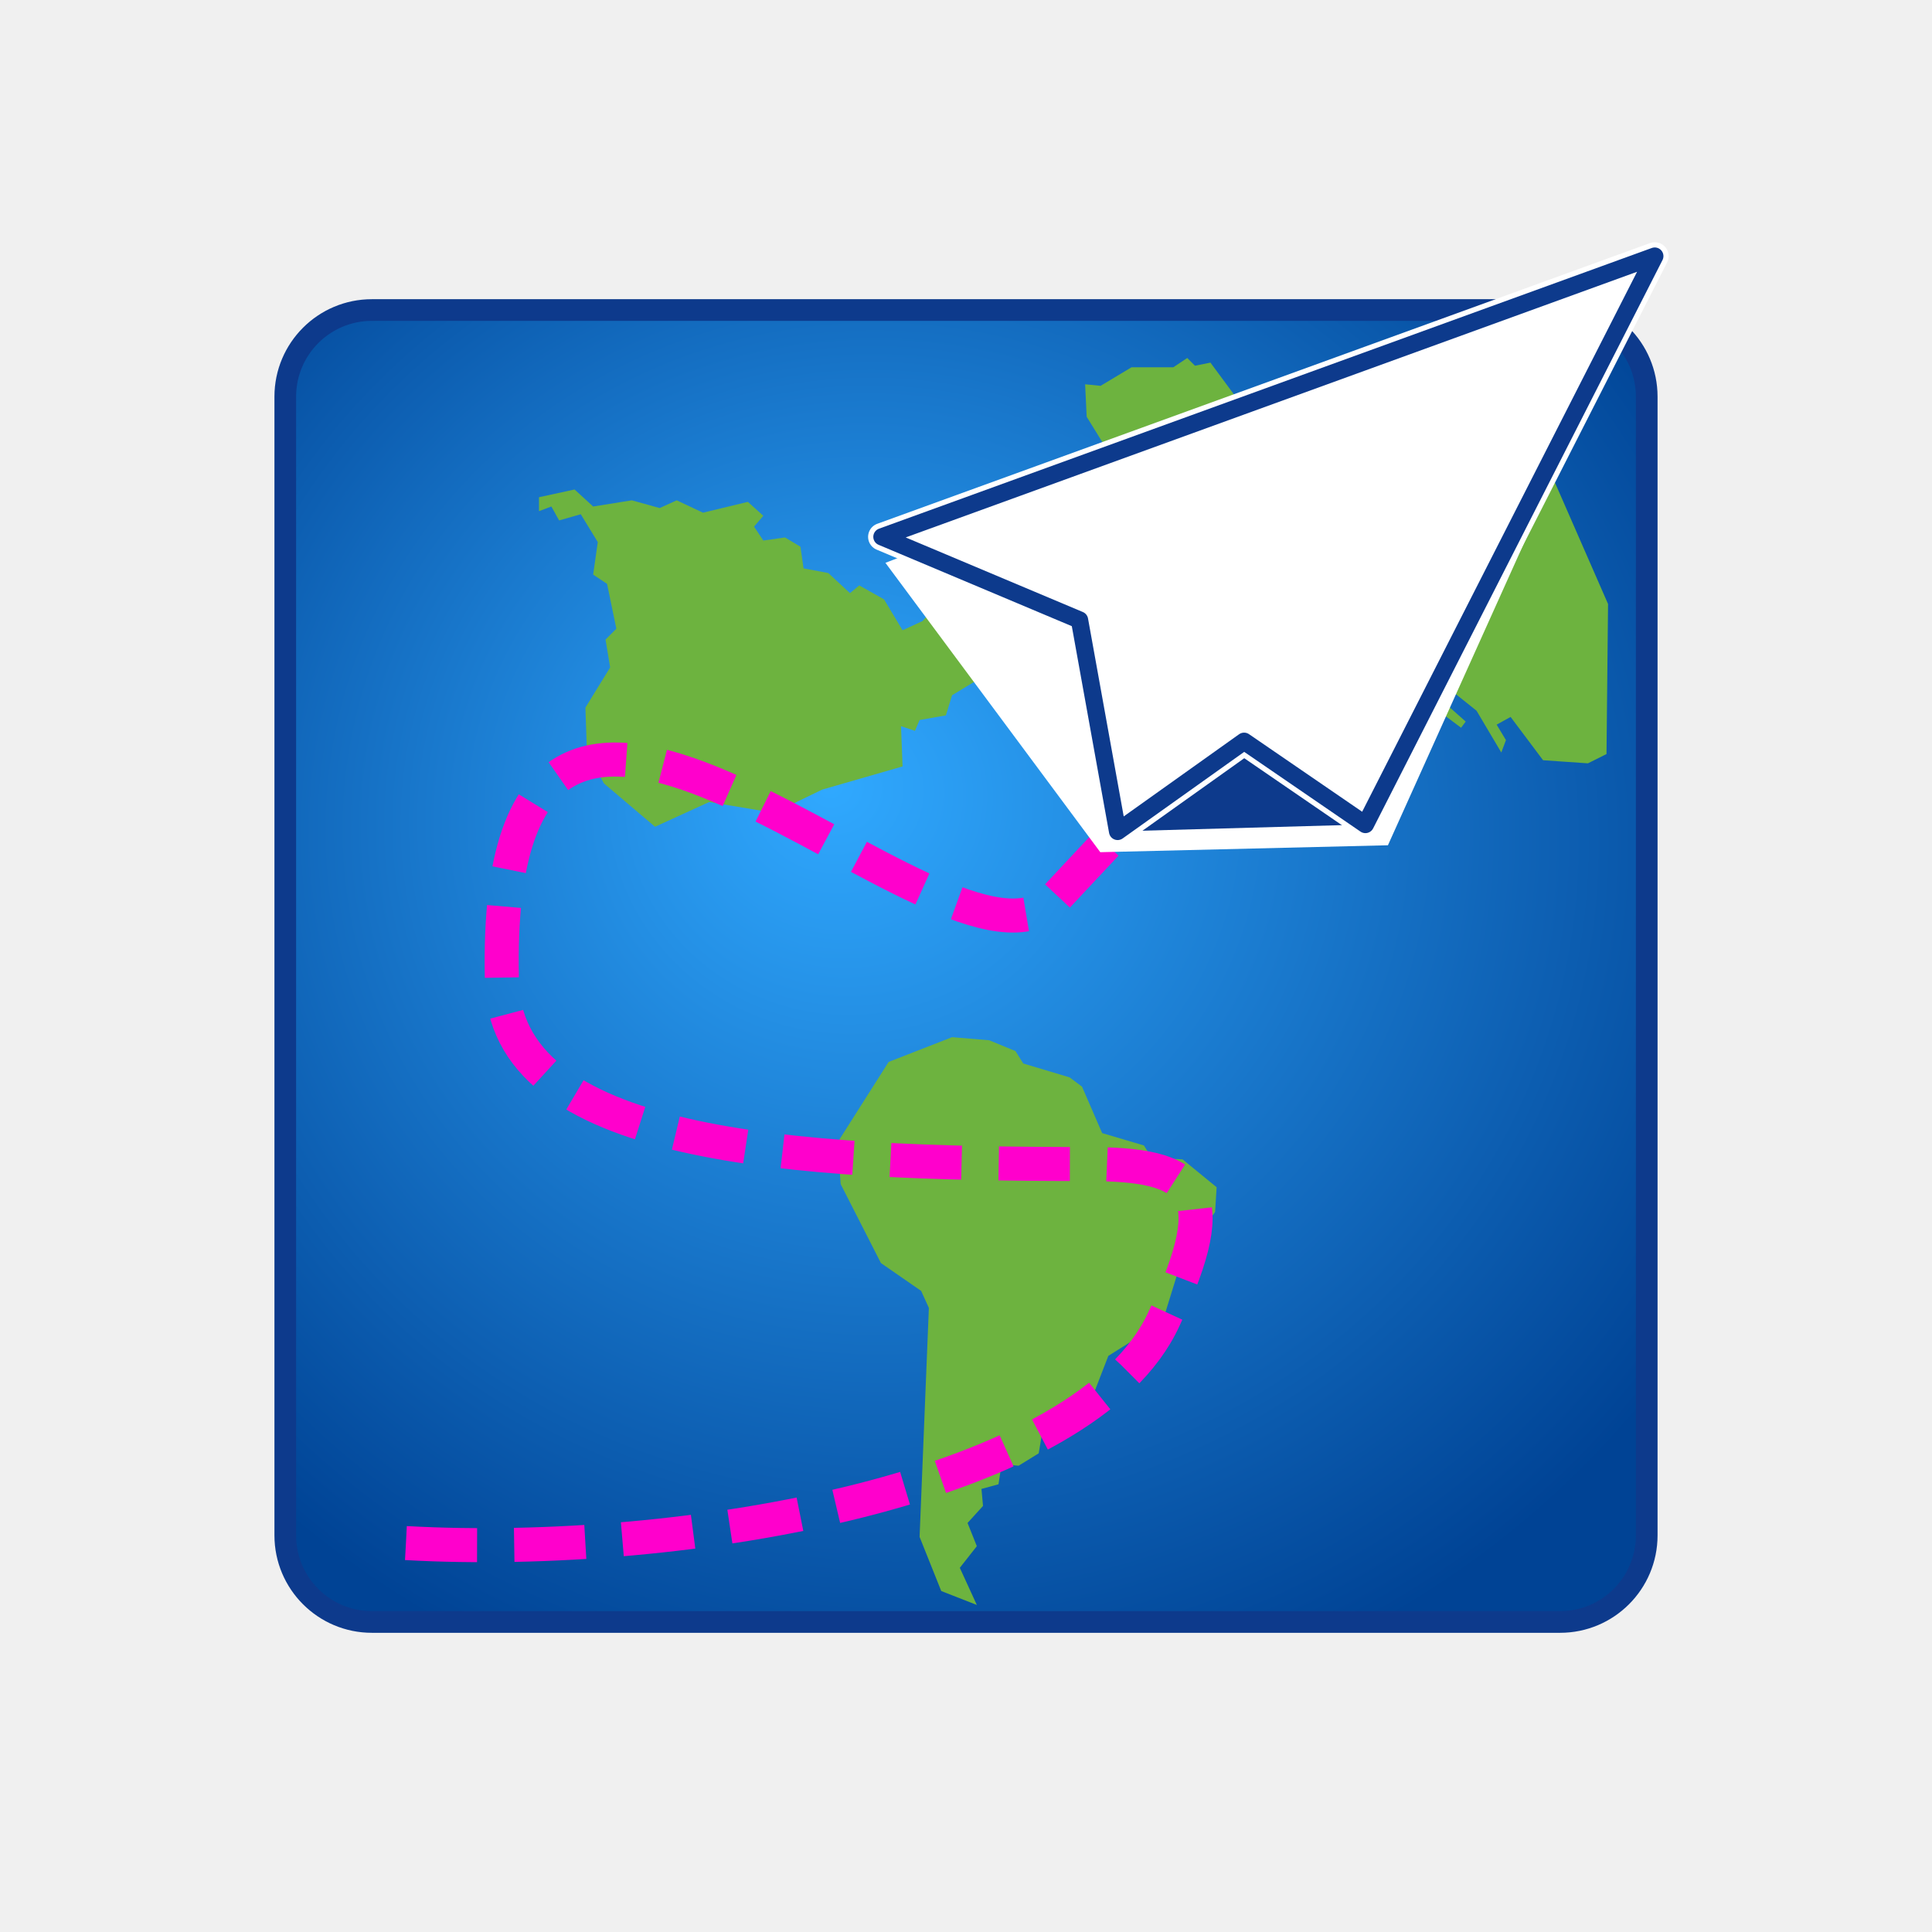
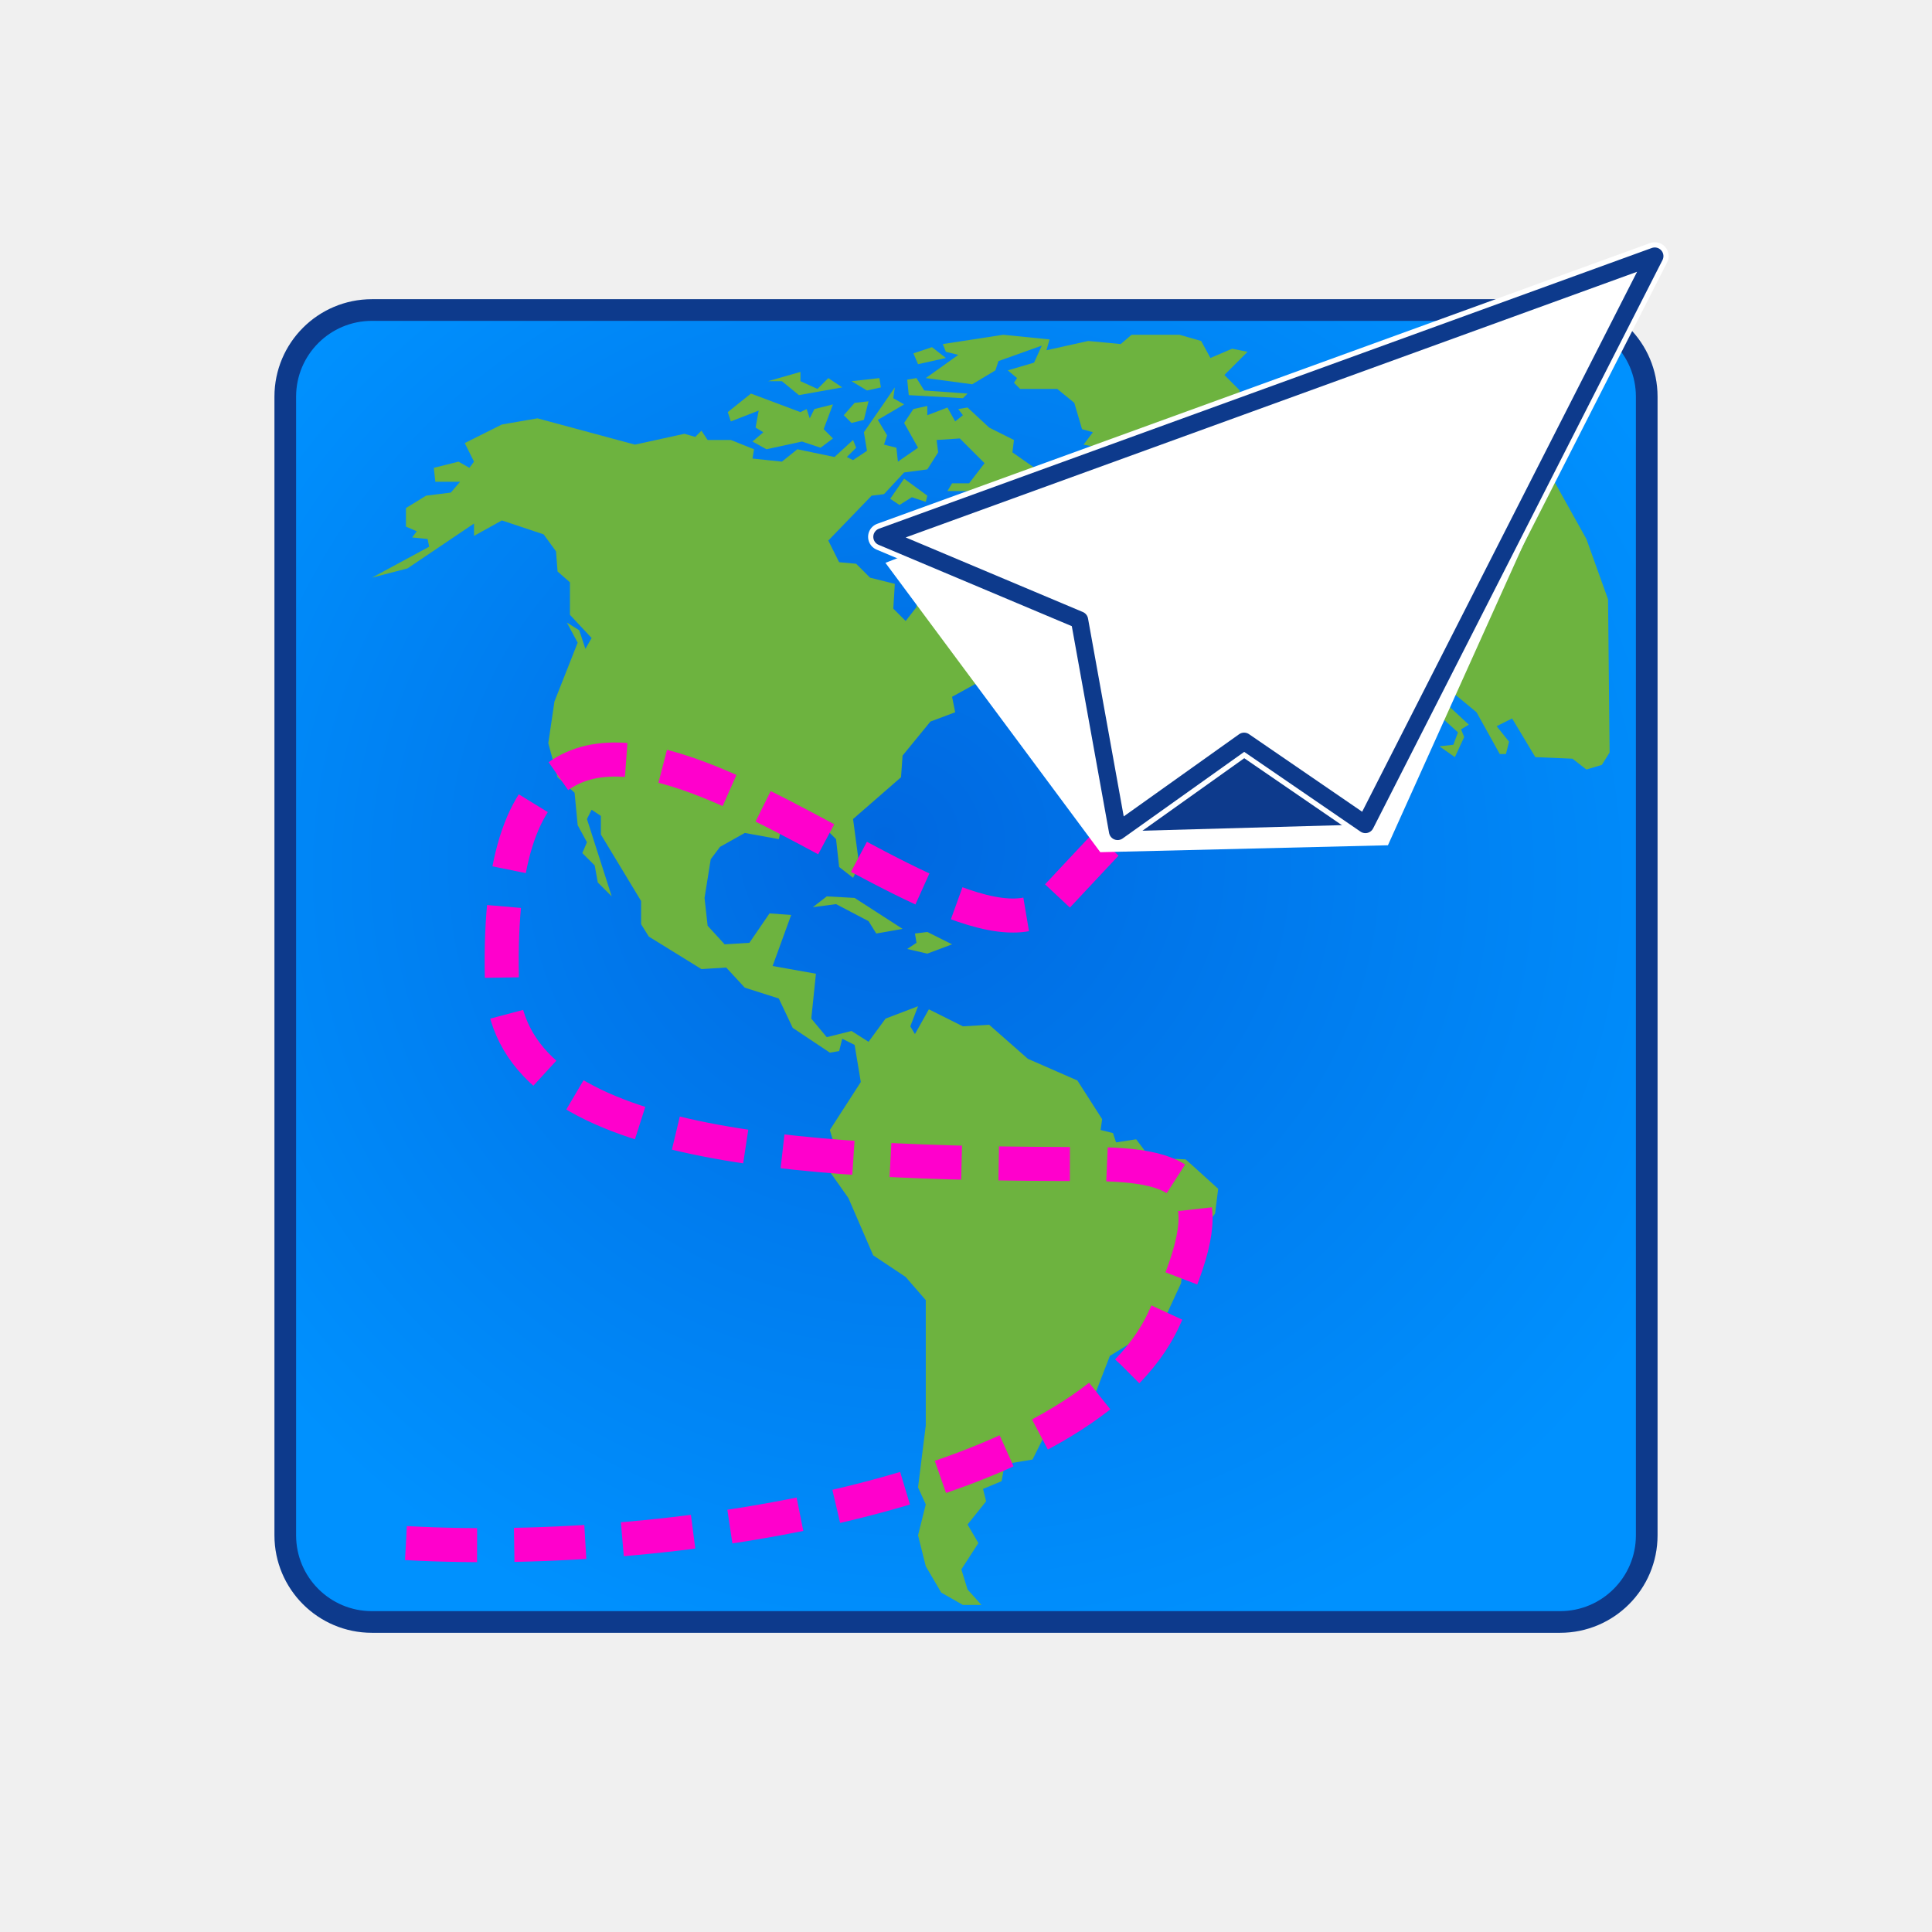
<svg xmlns="http://www.w3.org/2000/svg" viewBox="0 0 1024 1024" width="1024" height="1024" role="img" aria-label="flight_vis">
  <defs>
    <clipPath id="mapClip">
      <rect x="72" y="88" width="880" height="848" rx="56" ry="56" />
    </clipPath>
-     <radialGradient id="oceanGrad" cx="46%" cy="42%" r="68%" fx="40%" fy="36%">
-       <stop offset="0%" stop-color="#30A9FF" />
-       <stop offset="100%" stop-color="#004395" />
+     <radialGradient id="oceanGrad" cx="48%" cy="44%" r="62%" fx="44%" fy="40%">
+       <stop offset="0%" stop-color="#0068E0" />
+       <stop offset="100%" stop-color="#0091FE" />
    </radialGradient>
  </defs>
  <g transform="translate(512 512) scale(0.82) translate(-512 -512)">
    <g clip-path="url(#mapClip)">
      <rect x="72" y="88" width="880" height="848" fill="url(#oceanGrad)" />
-       <path fill="#6DB33F" fill-rule="nonzero" d="M 503,558 L 462,574 L 429,626 L 431,653 L 457,704 L 483,722 L 488,733 L 482,881 L 496,916 L 519,925 L 508,901 L 519,887 L 513,872 L 523,861 L 522,850 L 533,847 L 535,834 L 546,835 L 559,827 L 561,815 L 579,811 L 592,795 L 604,764 L 639,742 L 652,700 L 673,671 L 674,655 L 652,637 L 632,636 L 627,628 L 600,620 L 587,590 L 579,584 L 549,575 L 544,567 L 527,560 Z" />
-       <path fill="#6DB33F" fill-rule="nonzero" d="M 236,209 L 236,218 L 244,215 L 249,224 L 263,220 L 274,238 L 271,259 L 280,265 L 286,294 L 279,301 L 282,319 L 266,345 L 267,374 L 278,394 L 311,422 L 346,406 L 388,413 L 419,398 L 471,383 L 470,357 L 479,360 L 482,353 L 499,350 L 503,337 L 526,323 L 535,323 L 530,335 L 555,321 L 553,316 L 538,318 L 535,307 L 539,302 L 525,304 L 523,299 L 537,292 L 557,293 L 578,278 L 577,272 L 559,260 L 553,242 L 538,252 L 521,243 L 507,253 L 504,265 L 484,289 L 471,295 L 459,275 L 443,266 L 437,271 L 423,258 L 407,255 L 405,241 L 395,235 L 381,237 L 375,228 L 381,221 L 371,212 L 342,219 L 325,211 L 314,216 L 296,211 L 271,215 L 259,204 Z" />
-       <path fill="#6DB33F" fill-rule="nonzero" d="M 800,178 L 786,192 L 780,212 L 765,225 L 765,244 L 774,249 L 783,243 L 796,263 L 805,260 L 807,240 L 799,223 L 809,205 L 815,209 L 812,230 L 830,241 L 825,244 L 822,262 L 808,274 L 786,270 L 784,256 L 779,257 L 785,269 L 782,277 L 762,291 L 759,300 L 745,306 L 756,324 L 756,334 L 728,347 L 728,373 L 741,380 L 758,376 L 774,340 L 796,331 L 832,358 L 835,354 L 809,331 L 812,323 L 842,347 L 858,374 L 861,366 L 855,356 L 864,351 L 885,379 L 914,381 L 926,375 L 927,278 L 892,198 L 886,192 L 866,202 L 864,212 L 852,217 L 841,203 L 856,202 L 855,194 L 815,178 Z" />
-       <path fill="#6DB33F" fill-rule="nonzero" d="M 670,122 L 660,124 L 655,119 L 646,125 L 619,125 L 599,137 L 589,136 L 590,157 L 603,178 L 600,209 L 608,222 L 627,227 L 637,199 L 683,175 L 675,170 L 678,155 L 687,145 Z" />
+       <path fill="#6DB33F" fill-rule="nonzero" d="M 212,162 L 188,174 L 194,186 L 191,190 L 184,186 L 168,190 L 169,199 L 185,199 L 179,206 L 163,208 L 150,216 L 150,228 L 157,231 L 154,235 L 164,236 L 165,241 L 128,261 L 151,255 L 194,226 L 194,234 L 212,224 L 239,233 L 247,244 L 248,257 L 256,264 L 256,285 L 270,300 L 266,307 L 262,295 L 254,290 L 261,303 L 246,341 L 242,368 L 248,390 L 259,400 L 261,421 L 267,432 L 264,439 L 272,447 L 274,458 L 283,467 L 267,417 L 270,411 L 276,415 L 276,427 L 302,470 L 302,485 L 307,493 L 341,514 L 357,513 L 369,526 L 391,533 L 400,552 L 424,568 L 430,567 L 432,559 L 440,563 L 444,587 L 424,618 L 427,628 L 424,645 L 436,662 L 452,699 L 473,713 L 486,728 L 486,809 L 481,849 L 486,860 L 481,880 L 486,900 L 496,917 L 510,925 L 522,925 L 513,915 L 509,902 L 520,885 L 513,873 L 525,858 L 523,850 L 535,845 L 537,834 L 555,831 L 563,815 L 577,813 L 593,795 L 605,764 L 639,743 L 651,717 L 653,699 L 673,672 L 675,656 L 654,637 L 631,636 L 622,624 L 609,626 L 607,620 L 599,618 L 600,611 L 584,586 L 552,572 L 527,550 L 510,551 L 488,540 L 479,556 L 476,551 L 481,538 L 460,546 L 449,561 L 438,554 L 422,558 L 412,546 L 415,517 L 387,512 L 399,479 L 385,478 L 372,497 L 356,498 L 345,486 L 343,468 L 347,443 L 353,435 L 369,426 L 391,430 L 393,421 L 407,420 L 423,425 L 428,430 L 430,448 L 439,455 L 443,447 L 439,417 L 470,390 L 471,376 L 489,354 L 505,348 L 503,338 L 532,322 L 527,330 L 531,335 L 555,322 L 554,315 L 543,320 L 535,314 L 537,299 L 520,303 L 530,295 L 559,293 L 572,285 L 561,308 L 590,312 L 587,298 L 576,294 L 579,273 L 559,259 L 548,233 L 538,244 L 532,244 L 527,239 L 527,228 L 516,220 L 498,218 L 496,234 L 490,240 L 494,259 L 480,268 L 480,280 L 473,289 L 465,281 L 466,265 L 450,261 L 441,252 L 430,251 L 423,237 L 451,208 L 459,207 L 472,193 L 487,191 L 494,180 L 493,172 L 508,171 L 524,187 L 514,200 L 503,200 L 500,205 L 514,205 L 525,217 L 540,223 L 541,215 L 549,216 L 541,197 L 544,195 L 555,203 L 562,194 L 542,180 L 543,172 L 527,164 L 513,151 L 507,152 L 510,156 L 505,160 L 500,151 L 487,156 L 487,150 L 478,152 L 472,161 L 481,177 L 468,186 L 467,177 L 459,175 L 461,169 L 455,159 L 472,149 L 465,145 L 466,138 L 446,167 L 448,179 L 439,185 L 435,183 L 441,177 L 439,172 L 427,183 L 403,178 L 393,186 L 374,184 L 375,178 L 360,172 L 345,172 L 341,166 L 337,170 L 330,168 L 298,175 L 235,158 Z" />
+       <path fill="#6DB33F" fill-rule="nonzero" d="M 786,184 L 772,212 L 759,226 L 766,247 L 776,249 L 783,243 L 797,265 L 805,261 L 807,239 L 799,224 L 808,206 L 815,210 L 810,219 L 814,234 L 819,238 L 836,236 L 838,239 L 826,242 L 822,261 L 807,274 L 803,270 L 788,270 L 785,255 L 778,257 L 782,273 L 774,276 L 757,298 L 738,307 L 752,318 L 756,332 L 753,337 L 724,339 L 727,373 L 741,381 L 757,377 L 764,367 L 765,355 L 774,348 L 774,341 L 779,337 L 788,338 L 797,331 L 830,361 L 827,369 L 818,370 L 828,377 L 834,364 L 832,359 L 837,356 L 809,330 L 813,324 L 842,348 L 857,375 L 861,375 L 863,367 L 855,357 L 865,352 L 880,377 L 904,378 L 913,385 L 923,382 L 928,374 L 927,275 L 913,236 L 889,193 L 879,195 L 877,187 L 872,193 L 876,197 L 862,206 L 864,212 L 850,216 L 840,203 L 856,203 L 858,196 L 853,192 L 820,182 L 814,176 L 801,176 Z" />
+       <path fill="#6DB33F" fill-rule="nonzero" d="M 486,132 L 516,136 L 531,127 L 533,121 L 561,111 L 556,122 L 539,127 L 545,132 L 543,135 L 547,139 L 571,139 L 582,148 L 587,165 L 594,167 L 588,175 L 598,177 L 590,186 L 594,202 L 608,223 L 626,229 L 638,199 L 649,197 L 660,184 L 683,176 L 687,168 L 679,157 L 686,154 L 689,140 L 679,130 L 694,115 L 684,113 L 670,119 L 664,108 L 650,104 L 619,104 L 612,110 L 591,108 L 564,114 L 566,107 L 536,104 L 497,110 L 499,115 L 507,117 Z" />
+       <path fill="#6DB33F" fill-rule="nonzero" d="M 358,154 L 360,160 L 378,153 L 376,164 L 381,167 L 374,173 L 383,178 L 406,173 L 418,177 L 426,171 L 420,165 L 426,149 L 414,152 L 411,158 L 409,152 L 405,154 L 373,142 Z" />
+       <path fill="#6DB33F" fill-rule="nonzero" d="M 731,245 L 728,257 L 739,272 L 733,284 L 739,288 L 732,295 L 756,291 L 759,279 L 739,258 L 741,250 L 737,245 Z" />
+       <path fill="#6DB33F" fill-rule="nonzero" d="M 413,474 L 428,472 L 449,483 L 454,491 L 471,488 L 440,468 L 422,467 Z" />
+       <path fill="#6DB33F" fill-rule="nonzero" d="M 711,201 L 703,193 L 682,196 L 686,206 L 692,209 L 706,207 Z" />
+       <path fill="#6DB33F" fill-rule="nonzero" d="M 384,134 L 393,134 L 404,143 L 432,138 L 423,132 L 416,139 L 405,134 L 405,128 Z" />
+       <path fill="#6DB33F" fill-rule="nonzero" d="M 724,263 L 712,270 L 711,285 L 725,281 Z" />
+       <path fill="#6DB33F" fill-rule="nonzero" d="M 474,133 L 475,143 L 510,145 L 513,142 L 485,140 L 480,132 Z" />
+       <path fill="#6DB33F" fill-rule="nonzero" d="M 474,501 L 487,504 L 503,498 L 487,490 L 479,491 L 480,497 Z" />
+       <path fill="#6DB33F" fill-rule="nonzero" d="M 463,210 L 469,214 L 477,209 L 486,212 L 487,208 L 472,197 Z" />
+       <path fill="#6DB33F" fill-rule="nonzero" d="M 449,147 L 440,148 L 433,156 L 438,161 L 446,159 Z" />
+       <path fill="#6DB33F" fill-rule="nonzero" d="M 478,116 L 481,123 L 499,119 L 490,112 Z" />
+       <path fill="#6DB33F" fill-rule="nonzero" d="M 438,134 L 448,140 L 457,138 L 456,132 Z" />
    </g>
    <rect x="72" y="88" width="880" height="848" rx="56" ry="56" fill="none" stroke="#0D3A8C" stroke-width="14" />
    <path fill="none" stroke="#FF00CC" stroke-width="22" stroke-linecap="butt" stroke-dasharray="46 24" d="M 150,885 C 330,895 590,850 640,740 C 680,655 660,640 590,640 C 400,640 212,630 212,520 C 205,195 501,542 569,469 L 613,422" />
    <g transform="translate(610.0 425.0) scale(1.12) translate(-672.0 -450.0)">
      <path fill="#FFFFFF" stroke="none" d="M 536 280 L 982 118 L 815 446 L 745 398 L 672 450 L 650 328 Z" />
      <path fill="#FFFFFF" stroke="none" d="M 538 295 L 978 125 L 828 458 L 662 462 Z" />
      <path fill="#FFFFFF" stroke="none" d="M 672 450 L 650 328 L 536 280 L 982 118 L 745 398 Z" />
      <path fill="#FFFFFF" stroke="none" d="M 536 280 L 672 450 L 815 446 L 982 118 L 745 398 Z" />
      <path fill="#0D3A8C" stroke="none" d="M 672 450 L 815 446 L 745 398 Z" />
      <path fill="none" stroke="#FFFFFF" stroke-width="16" stroke-linejoin="round" d="M 536 280 L 982 118 L 815 446 L 745 398 L 672 450 L 650 328 Z" />
      <path fill="none" stroke="#0D3A8C" stroke-width="10" stroke-linejoin="round" d="M 536 280 L 982 118 L 815 446 L 745 398 L 672 450 L 650 328 Z" />
    </g>
  </g>
</svg>
